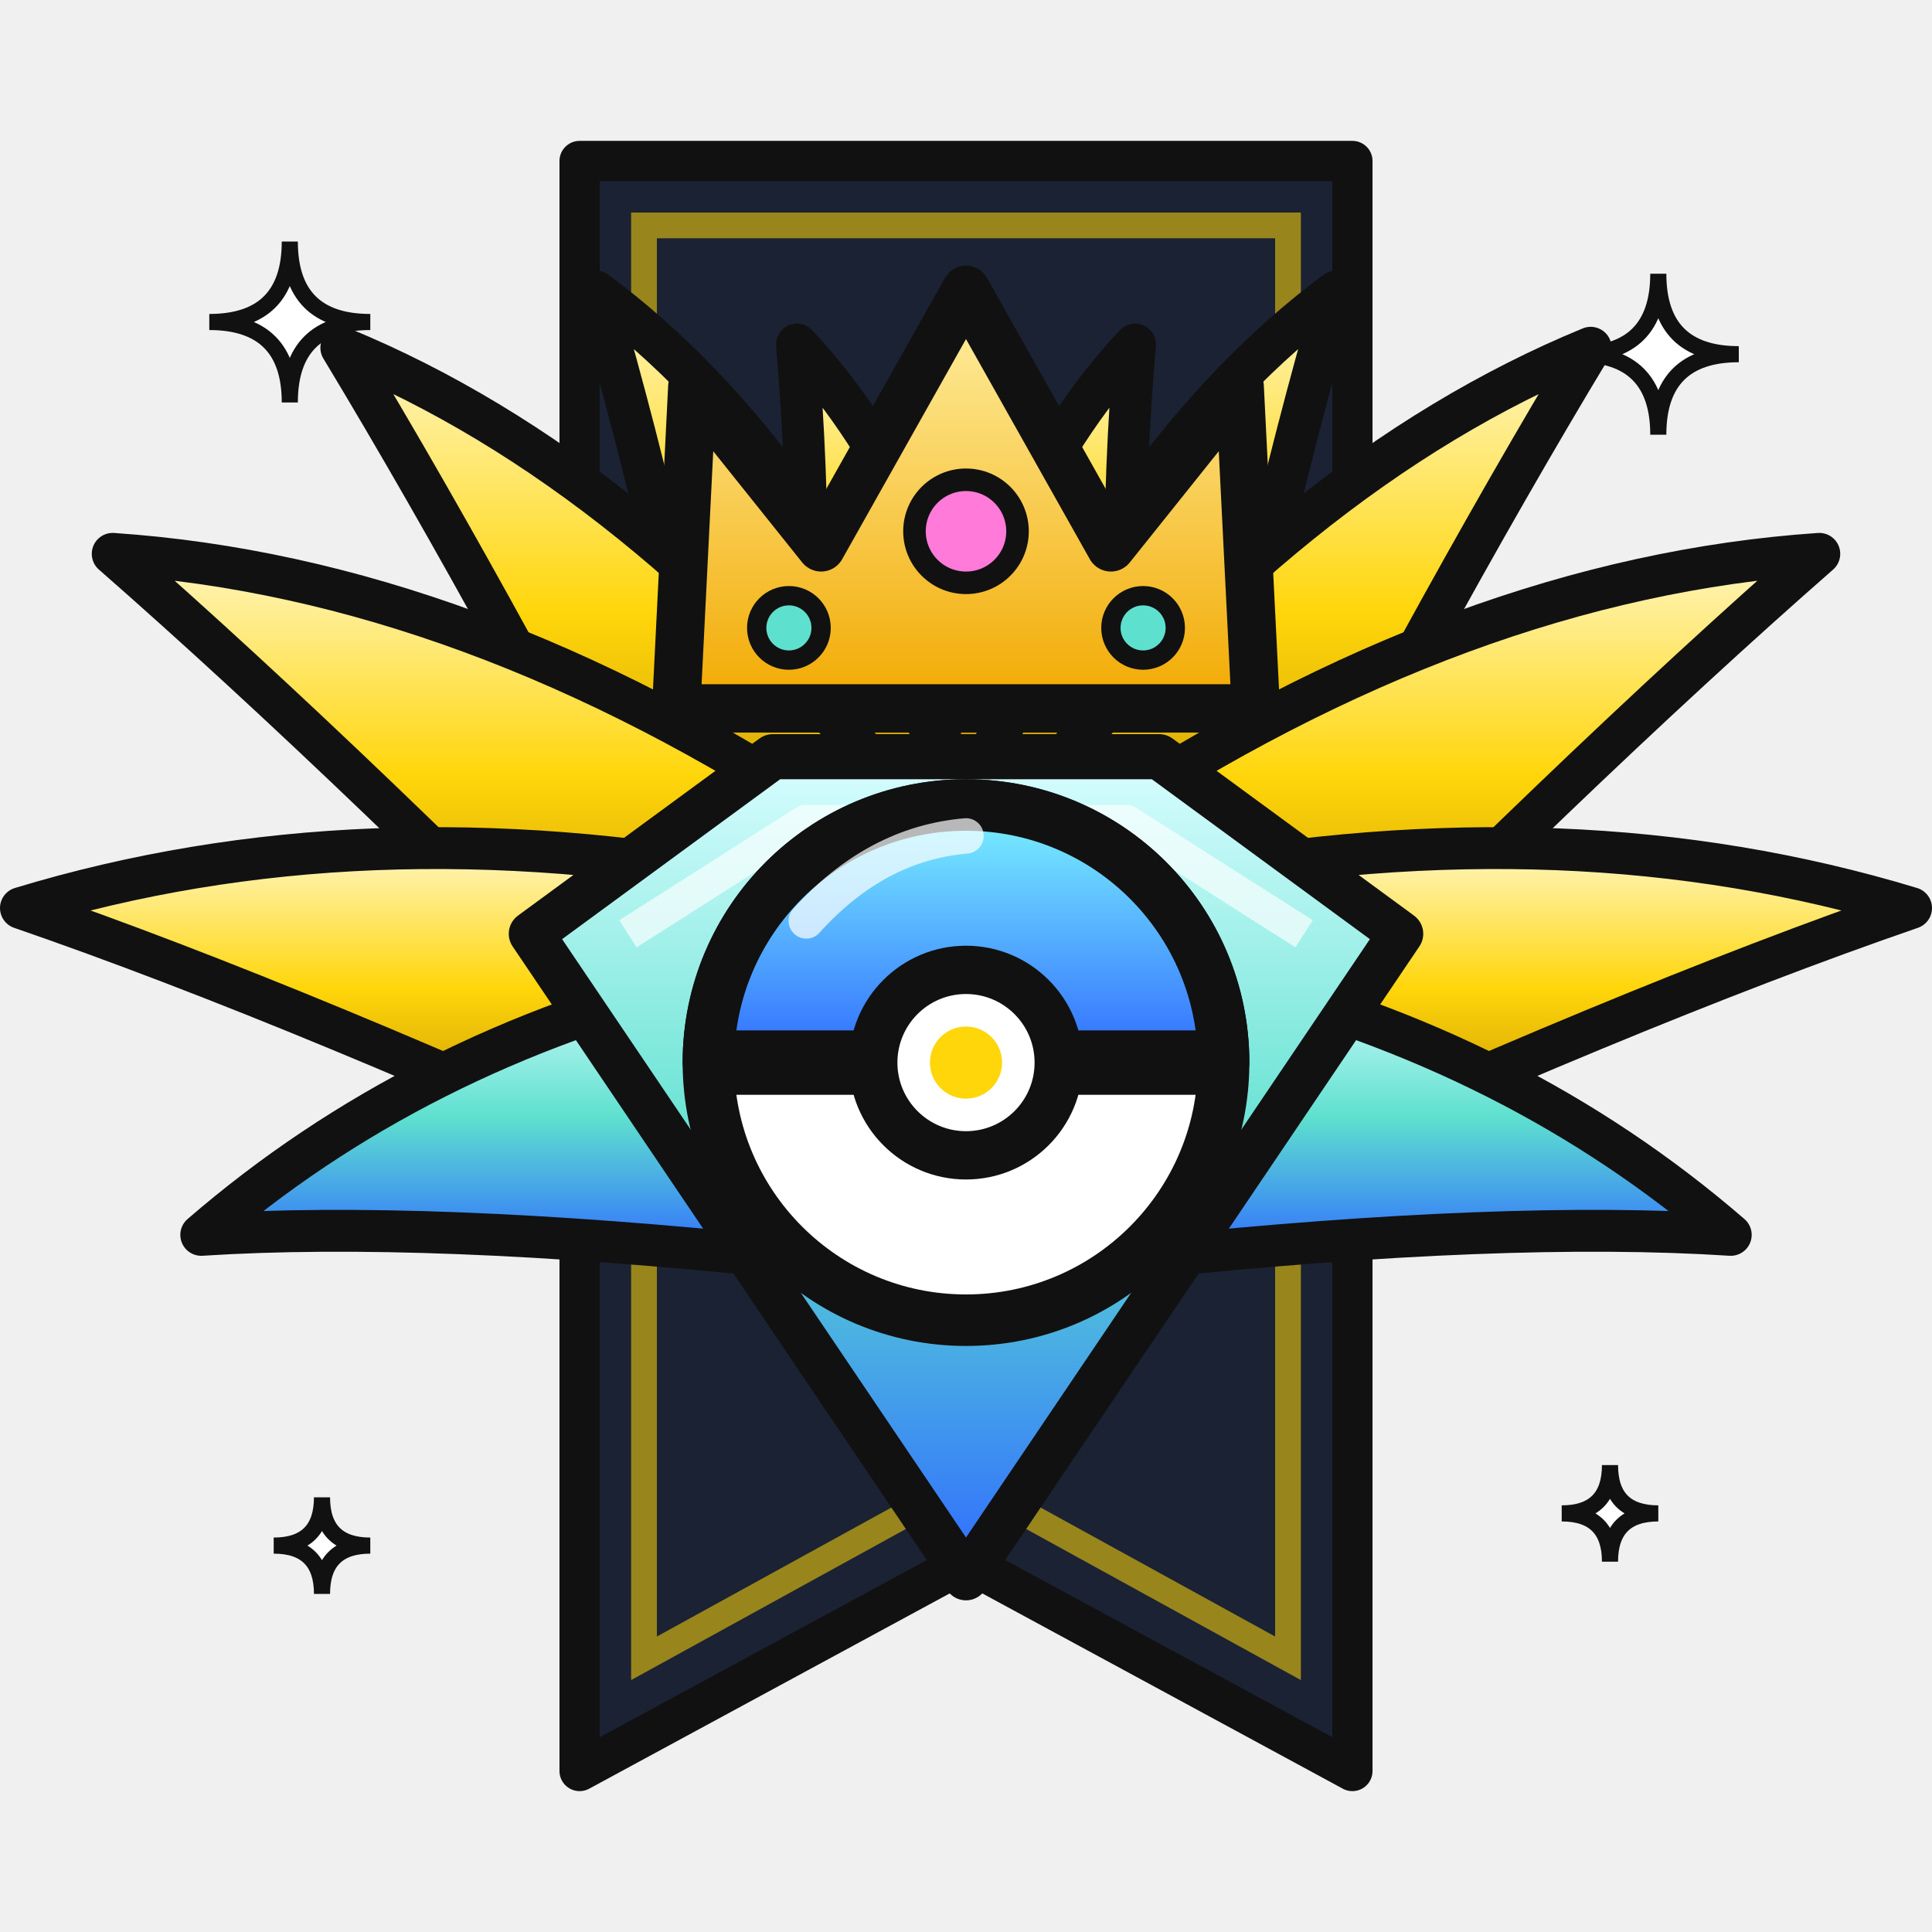
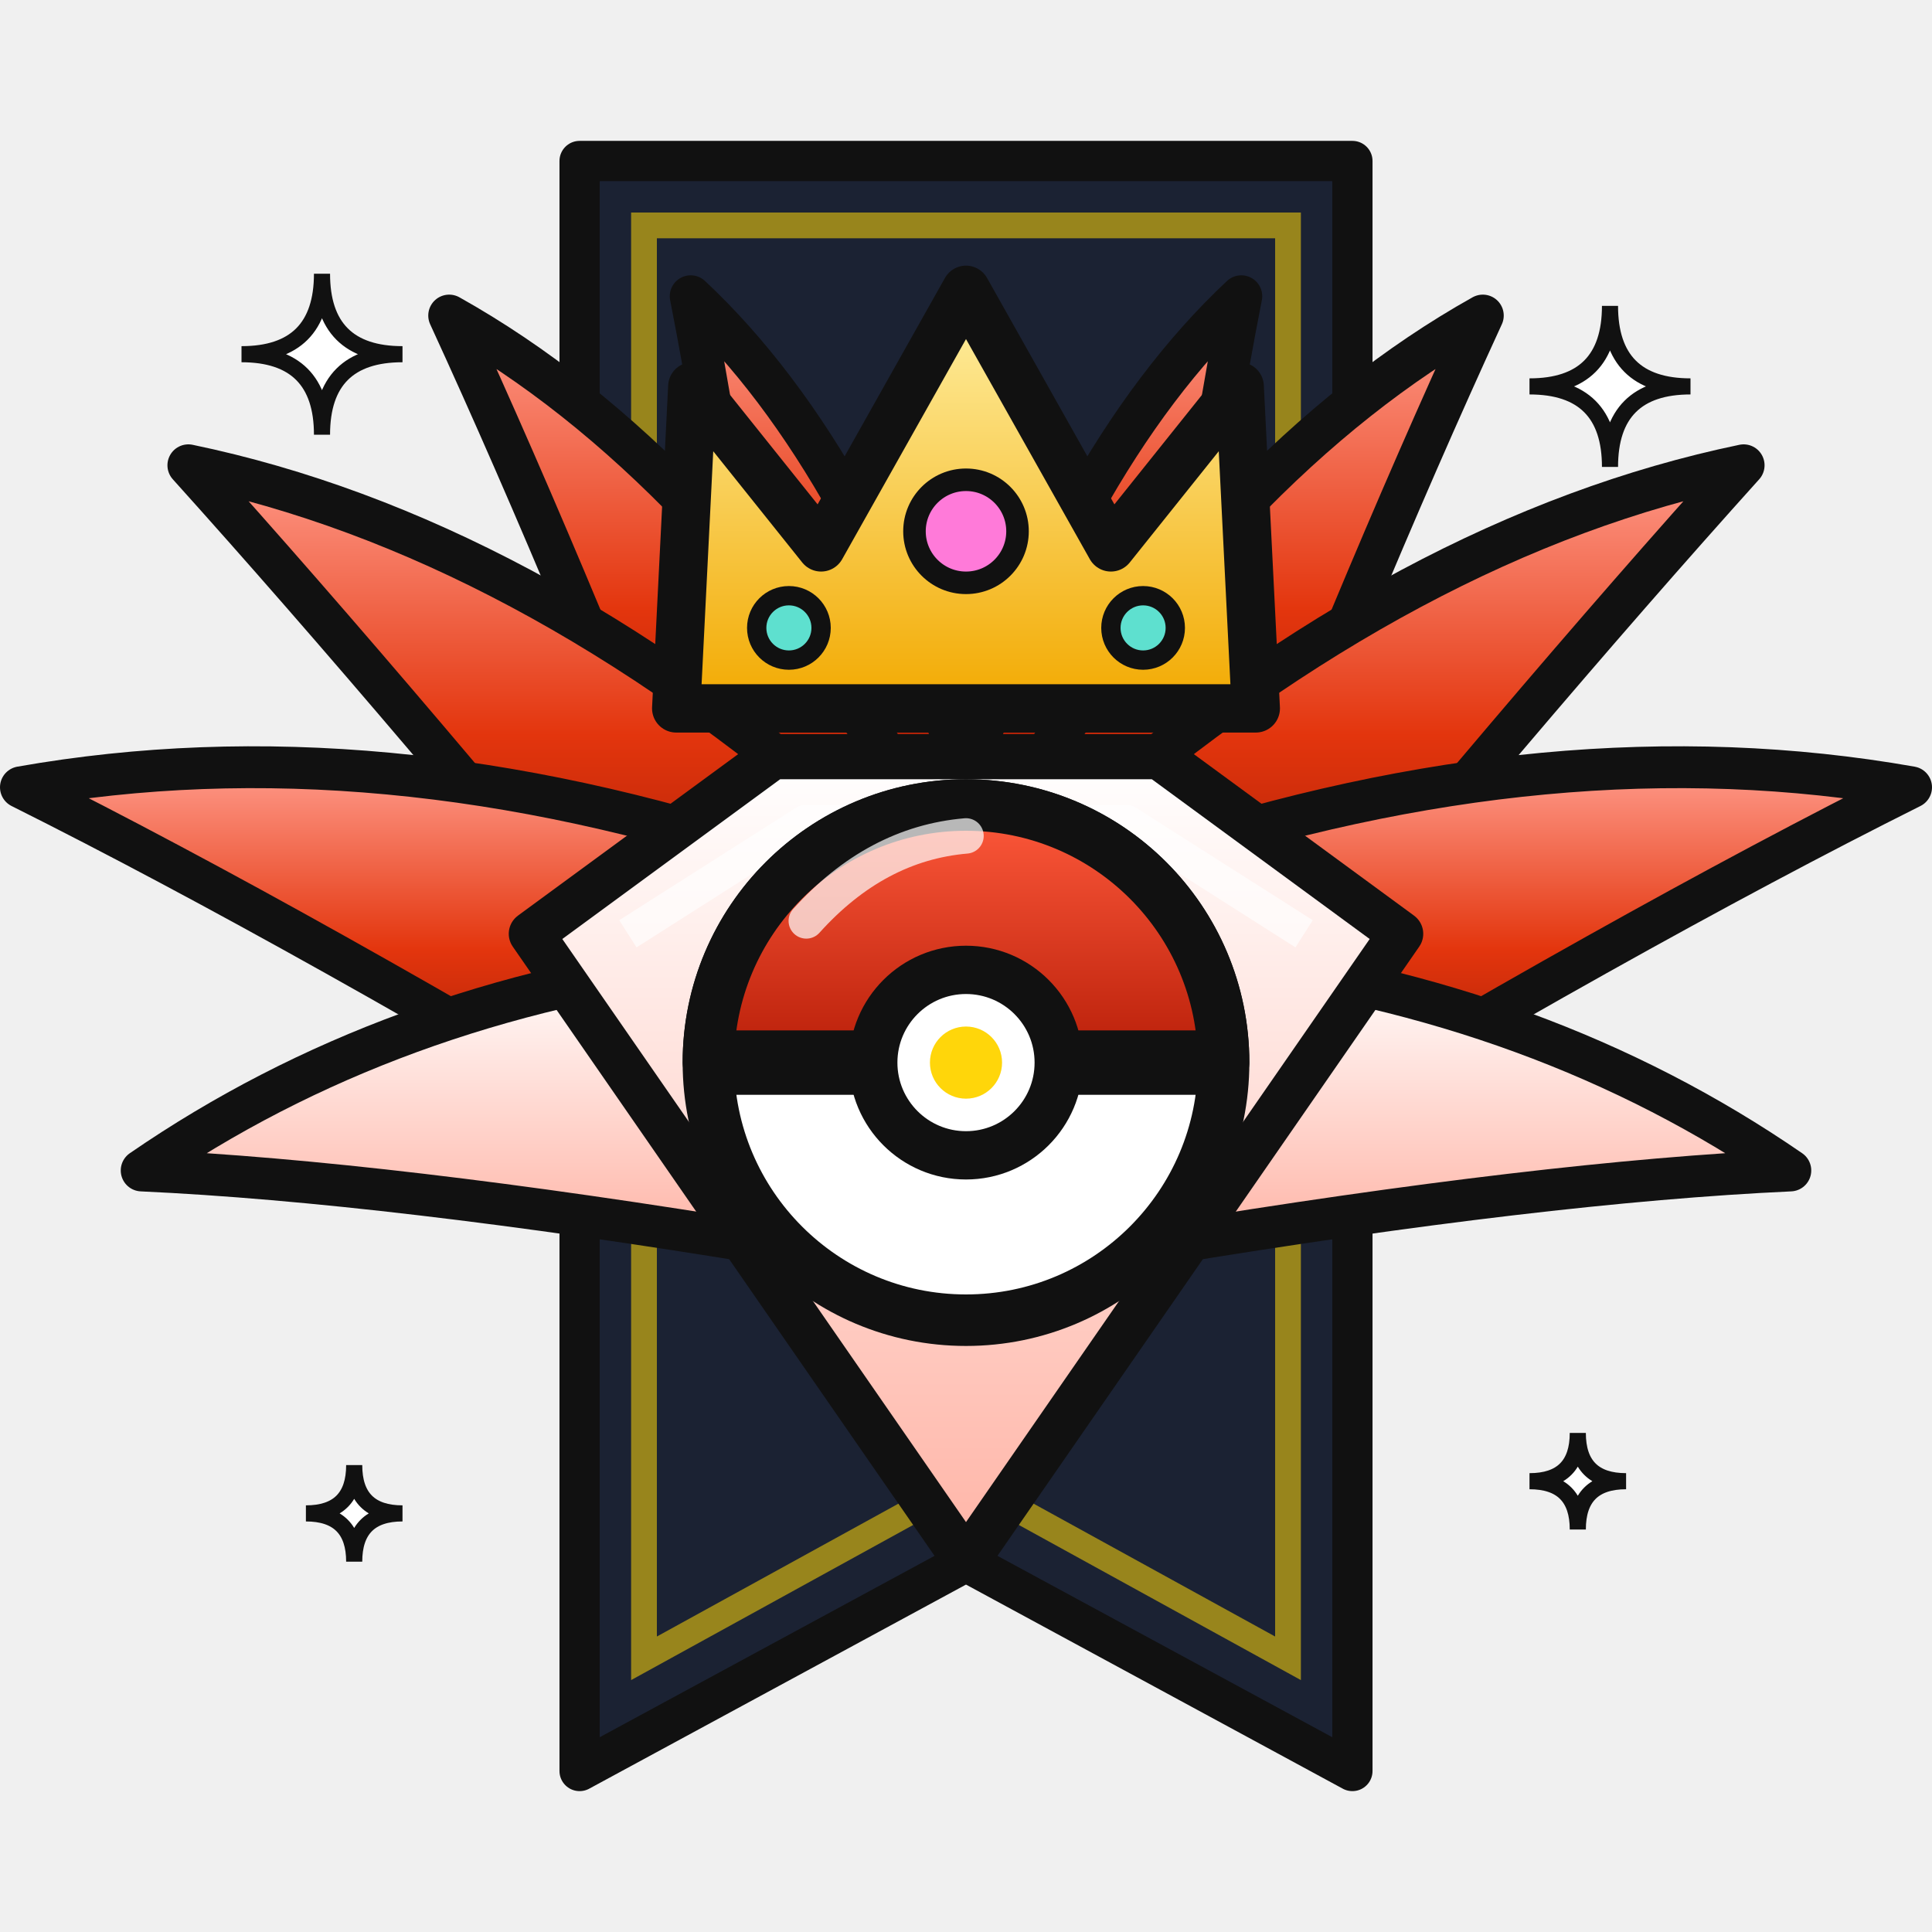
<svg xmlns="http://www.w3.org/2000/svg" viewBox="0 0 120 120" width="120" height="120">
  <defs>
    <linearGradient id="m6" x1="0" y1="0" x2="0" y2="1">
-       <stop offset="0" stop-color="#FFF6C2" />
-       <stop offset="0.4" stop-color="#FFD60A" />
-       <stop offset="1" stop-color="#A86E00" />
+       <stop offset="0" stop-color="#FF9A8A" />
+       <stop offset="0.45" stop-color="#E3350D" />
+       <stop offset="1" stop-color="#7E1003" />
    </linearGradient>
    <linearGradient id="i6" x1="0" y1="0" x2="0" y2="1">
-       <stop offset="0" stop-color="#D8FDFF" />
-       <stop offset="0.5" stop-color="#5EE0CF" />
-       <stop offset="1" stop-color="#2F6BFF" />
+       <stop offset="0" stop-color="#FFFFFF" />
+       <stop offset="1" stop-color="#FFB4A6" />
    </linearGradient>
    <linearGradient id="t6" x1="0" y1="0" x2="0" y2="1">
-       <stop offset="0" stop-color="#7CF5FF" />
-       <stop offset="1" stop-color="#2F6BFF" />
+       <stop offset="0" stop-color="#FF5A3C" />
+       <stop offset="1" stop-color="#B81E08" />
    </linearGradient>
    <linearGradient id="c6" x1="0" y1="0" x2="0" y2="1">
      <stop offset="0" stop-color="#FFF1A6" />
      <stop offset="1" stop-color="#F2A900" />
    </linearGradient>
  </defs>
  <path d="M36 10 H84 V110 L60 97 L36 110 Z" fill="#1B2233" stroke="#111111" stroke-width="2.5" stroke-linejoin="round" />
  <path d="M40 14 H80 V103 L60 92 L40 103 Z" fill="none" stroke="#FFD60A" stroke-opacity="0.55" stroke-width="1.6" />
-   <path d="M62.9 50.6 Q58.6 31.1 49.5 21.4 Q50.8 36.3 49.4 54.5 Z" fill="url(#m6)" stroke="#111111" stroke-width="2.6" stroke-linejoin="round" />
-   <path d="M57.1 50.6 Q61.4 31.1 70.5 21.4 Q69.2 36.3 70.6 54.5 Z" fill="url(#m6)" stroke="#111111" stroke-width="2.6" stroke-linejoin="round" />
-   <path d="M59.9 49.9 Q50.4 28.0 37.0 18.1 Q42.0 35.2 46.1 57.9 Z" fill="url(#m6)" stroke="#111111" stroke-width="2.6" stroke-linejoin="round" />
-   <path d="M60.1 49.9 Q69.6 28.0 83.0 18.1 Q78.0 35.2 73.9 57.9 Z" fill="url(#m6)" stroke="#111111" stroke-width="2.6" stroke-linejoin="round" />
-   <path d="M56.2 49.8 Q39.7 29.2 21.2 21.6 Q31.4 38.5 43.7 62.7 Z" fill="url(#m6)" stroke="#111111" stroke-width="2.6" stroke-linejoin="round" />
-   <path d="M63.8 49.8 Q80.3 29.2 98.8 21.6 Q88.6 38.5 76.3 62.7 Z" fill="url(#m6)" stroke="#111111" stroke-width="2.6" stroke-linejoin="round" />
-   <path d="M51.8 50.9 Q29.1 35.9 7.0 34.4 Q22.3 47.8 43.0 68.9 Z" fill="url(#m6)" stroke="#111111" stroke-width="2.6" stroke-linejoin="round" />
-   <path d="M68.2 50.9 Q90.9 35.9 113.0 34.4 Q97.7 47.8 77.0 68.9 Z" fill="url(#m6)" stroke="#111111" stroke-width="2.6" stroke-linejoin="round" />
-   <path d="M47.1 54.6 Q22.4 50.0 1.3 56.4 Q19.0 62.5 45.0 74.5 Z" fill="url(#m6)" stroke="#111111" stroke-width="2.6" stroke-linejoin="round" />
-   <path d="M72.9 54.6 Q97.6 50.0 118.7 56.4 Q101.0 62.5 75.0 74.5 Z" fill="url(#m6)" stroke="#111111" stroke-width="2.6" stroke-linejoin="round" />
-   <path d="M44.2 60.7 Q25.8 65.2 12.5 76.7 Q26.5 75.8 48.6 78.1 Z" fill="url(#i6)" stroke="#111111" stroke-width="2.6" stroke-linejoin="round" />
-   <path d="M75.8 60.7 Q94.2 65.2 107.5 76.7 Q93.5 75.8 71.4 78.1 Z" fill="url(#i6)" stroke="#111111" stroke-width="2.6" stroke-linejoin="round" />
-   <path d="M51 78 L60 96 L69 78 Z" fill="url(#i6)" stroke="#111111" stroke-width="2.6" stroke-linejoin="round" />
-   <path d="M33 58 L48 47 L72 47 L87 58 L60 98 Z" fill="url(#i6)" stroke="#111111" stroke-width="2.8" stroke-linejoin="round" />
+   <path d="M60.7 50.4 Q53.8 28.6 42.9 18.4 Q46.2 35.2 47.9 56.1 Z" fill="url(#m6)" stroke="#111111" stroke-width="2.6" stroke-linejoin="round" />
+   <path d="M59.3 50.4 Q66.2 28.6 77.1 18.4 Q73.8 35.2 72.1 56.1 Z" fill="url(#m6)" stroke="#111111" stroke-width="2.6" stroke-linejoin="round" />
+   <path d="M57.1 50.1 Q43.8 28.5 27.9 19.6 Q35.9 37.0 44.9 60.4 Z" fill="url(#m6)" stroke="#111111" stroke-width="2.6" stroke-linejoin="round" />
+   <path d="M62.9 50.1 Q76.2 28.5 92.1 19.6 Q84.1 37.0 75.1 60.4 Z" fill="url(#m6)" stroke="#111111" stroke-width="2.6" stroke-linejoin="round" />
+   <path d="M52.9 50.9 Q32.4 33.2 11.7 28.9 Q25.3 44.0 43.4 66.2 Z" fill="url(#m6)" stroke="#111111" stroke-width="2.6" stroke-linejoin="round" />
+   <path d="M67.1 50.9 Q87.6 33.2 108.3 28.9 Q94.7 44.0 76.6 66.2 Z" fill="url(#m6)" stroke="#111111" stroke-width="2.6" stroke-linejoin="round" />
+   <path d="M48.4 53.3 Q23.4 45.0 1.3 48.9 Q18.9 57.7 44.2 72.9 Z" fill="url(#m6)" stroke="#111111" stroke-width="2.6" stroke-linejoin="round" />
+   <path d="M71.6 53.3 Q96.6 45.0 118.7 48.9 Q101.1 57.7 75.8 72.9 Z" fill="url(#m6)" stroke="#111111" stroke-width="2.6" stroke-linejoin="round" />
+   <path d="M44.6 59.6 Q24.2 62.1 8.8 72.7 Q24.1 73.4 47.8 77.3 Z" fill="url(#i6)" stroke="#111111" stroke-width="2.6" stroke-linejoin="round" />
+   <path d="M75.4 59.6 Q95.8 62.1 111.2 72.7 Q95.9 73.4 72.2 77.3 Z" fill="url(#i6)" stroke="#111111" stroke-width="2.6" stroke-linejoin="round" />
+   <path d="M52 78 L60 94 L68 78 Z" fill="url(#m6)" stroke="#111111" stroke-width="2.6" stroke-linejoin="round" />
+   <path d="M33 58 L48 47 L72 47 L87 58 L60 97 Z" fill="url(#i6)" stroke="#111111" stroke-width="2.8" stroke-linejoin="round" />
  <path d="M39 58 L50 51 L70 51 L81 58" fill="none" stroke="#FFFFFF" stroke-opacity="0.65" stroke-width="2" stroke-linejoin="round" />
  <g>
    <circle cx="60" cy="66" r="16" fill="#FFFFFF" stroke="#111111" stroke-width="3.2" />
    <path d="M44 66 A16 16 0 0 1 76 66 Z" fill="url(#t6)" stroke="#111111" stroke-width="3.2" stroke-linejoin="round" />
    <path d="M45 66 H75" stroke="#111111" stroke-width="4" />
    <circle cx="60" cy="66" r="5.76" fill="#FFFFFF" stroke="#111111" stroke-width="3" />
    <circle cx="60" cy="66" r="2.24" fill="#FFD60A" />
    <path d="M50.08 57.2 Q54.4 52.4 60 51.92" fill="none" stroke="#FFFFFF" stroke-opacity="0.7" stroke-width="2.2" stroke-linecap="round" />
  </g>
  <path d="M42 44 L43 24 L51 34 L60 18 L69 34 L77 24 L78 44 Z" fill="url(#c6)" stroke="#111111" stroke-width="3" stroke-linejoin="round" />
  <circle cx="60" cy="33" r="3.2" fill="#FF7AD9" stroke="#111111" stroke-width="1.4" />
  <circle cx="49" cy="39" r="2" fill="#5EE0CF" stroke="#111111" stroke-width="1.2" />
  <circle cx="71" cy="39" r="2" fill="#5EE0CF" stroke="#111111" stroke-width="1.2" />
-   <path d="M18 15 Q18 20 23 20 Q18 20 18 25 Q18 20 13 20 Q18 20 18 15 Z" fill="#FFFFFF" stroke="#111111" stroke-width="1" />
-   <path d="M103 17 Q103 22 108 22 Q103 22 103 27 Q103 22 98 22 Q103 22 103 17 Z" fill="#FFFFFF" stroke="#111111" stroke-width="1" />
-   <path d="M20 93 Q20 96 23 96 Q20 96 20 99 Q20 96 17 96 Q20 96 20 93 Z" fill="#FFFFFF" stroke="#111111" stroke-width="1" />
-   <path d="M100 91 Q100 94 103 94 Q100 94 100 97 Q100 94 97 94 Q100 94 100 91 Z" fill="#FFFFFF" stroke="#111111" stroke-width="1" />
+   <path d="M20 17 Q20 22 25 22 Q20 22 20 27 Q20 22 15 22 Q20 22 20 17 Z" fill="#FFFFFF" stroke="#111111" stroke-width="1" />
+   <path d="M100 19 Q100 24 105 24 Q100 24 100 29 Q100 24 95 24 Q100 24 100 19 Z" fill="#FFFFFF" stroke="#111111" stroke-width="1" />
+   <path d="M98 89 Q98 92 101 92 Q98 92 98 95 Q98 92 95 92 Q98 92 98 89 Z" fill="#FFFFFF" stroke="#111111" stroke-width="1" />
+   <path d="M22 91 Q22 94 25 94 Q22 94 22 97 Q22 94 19 94 Q22 94 22 91 Z" fill="#FFFFFF" stroke="#111111" stroke-width="1" />
</svg>
